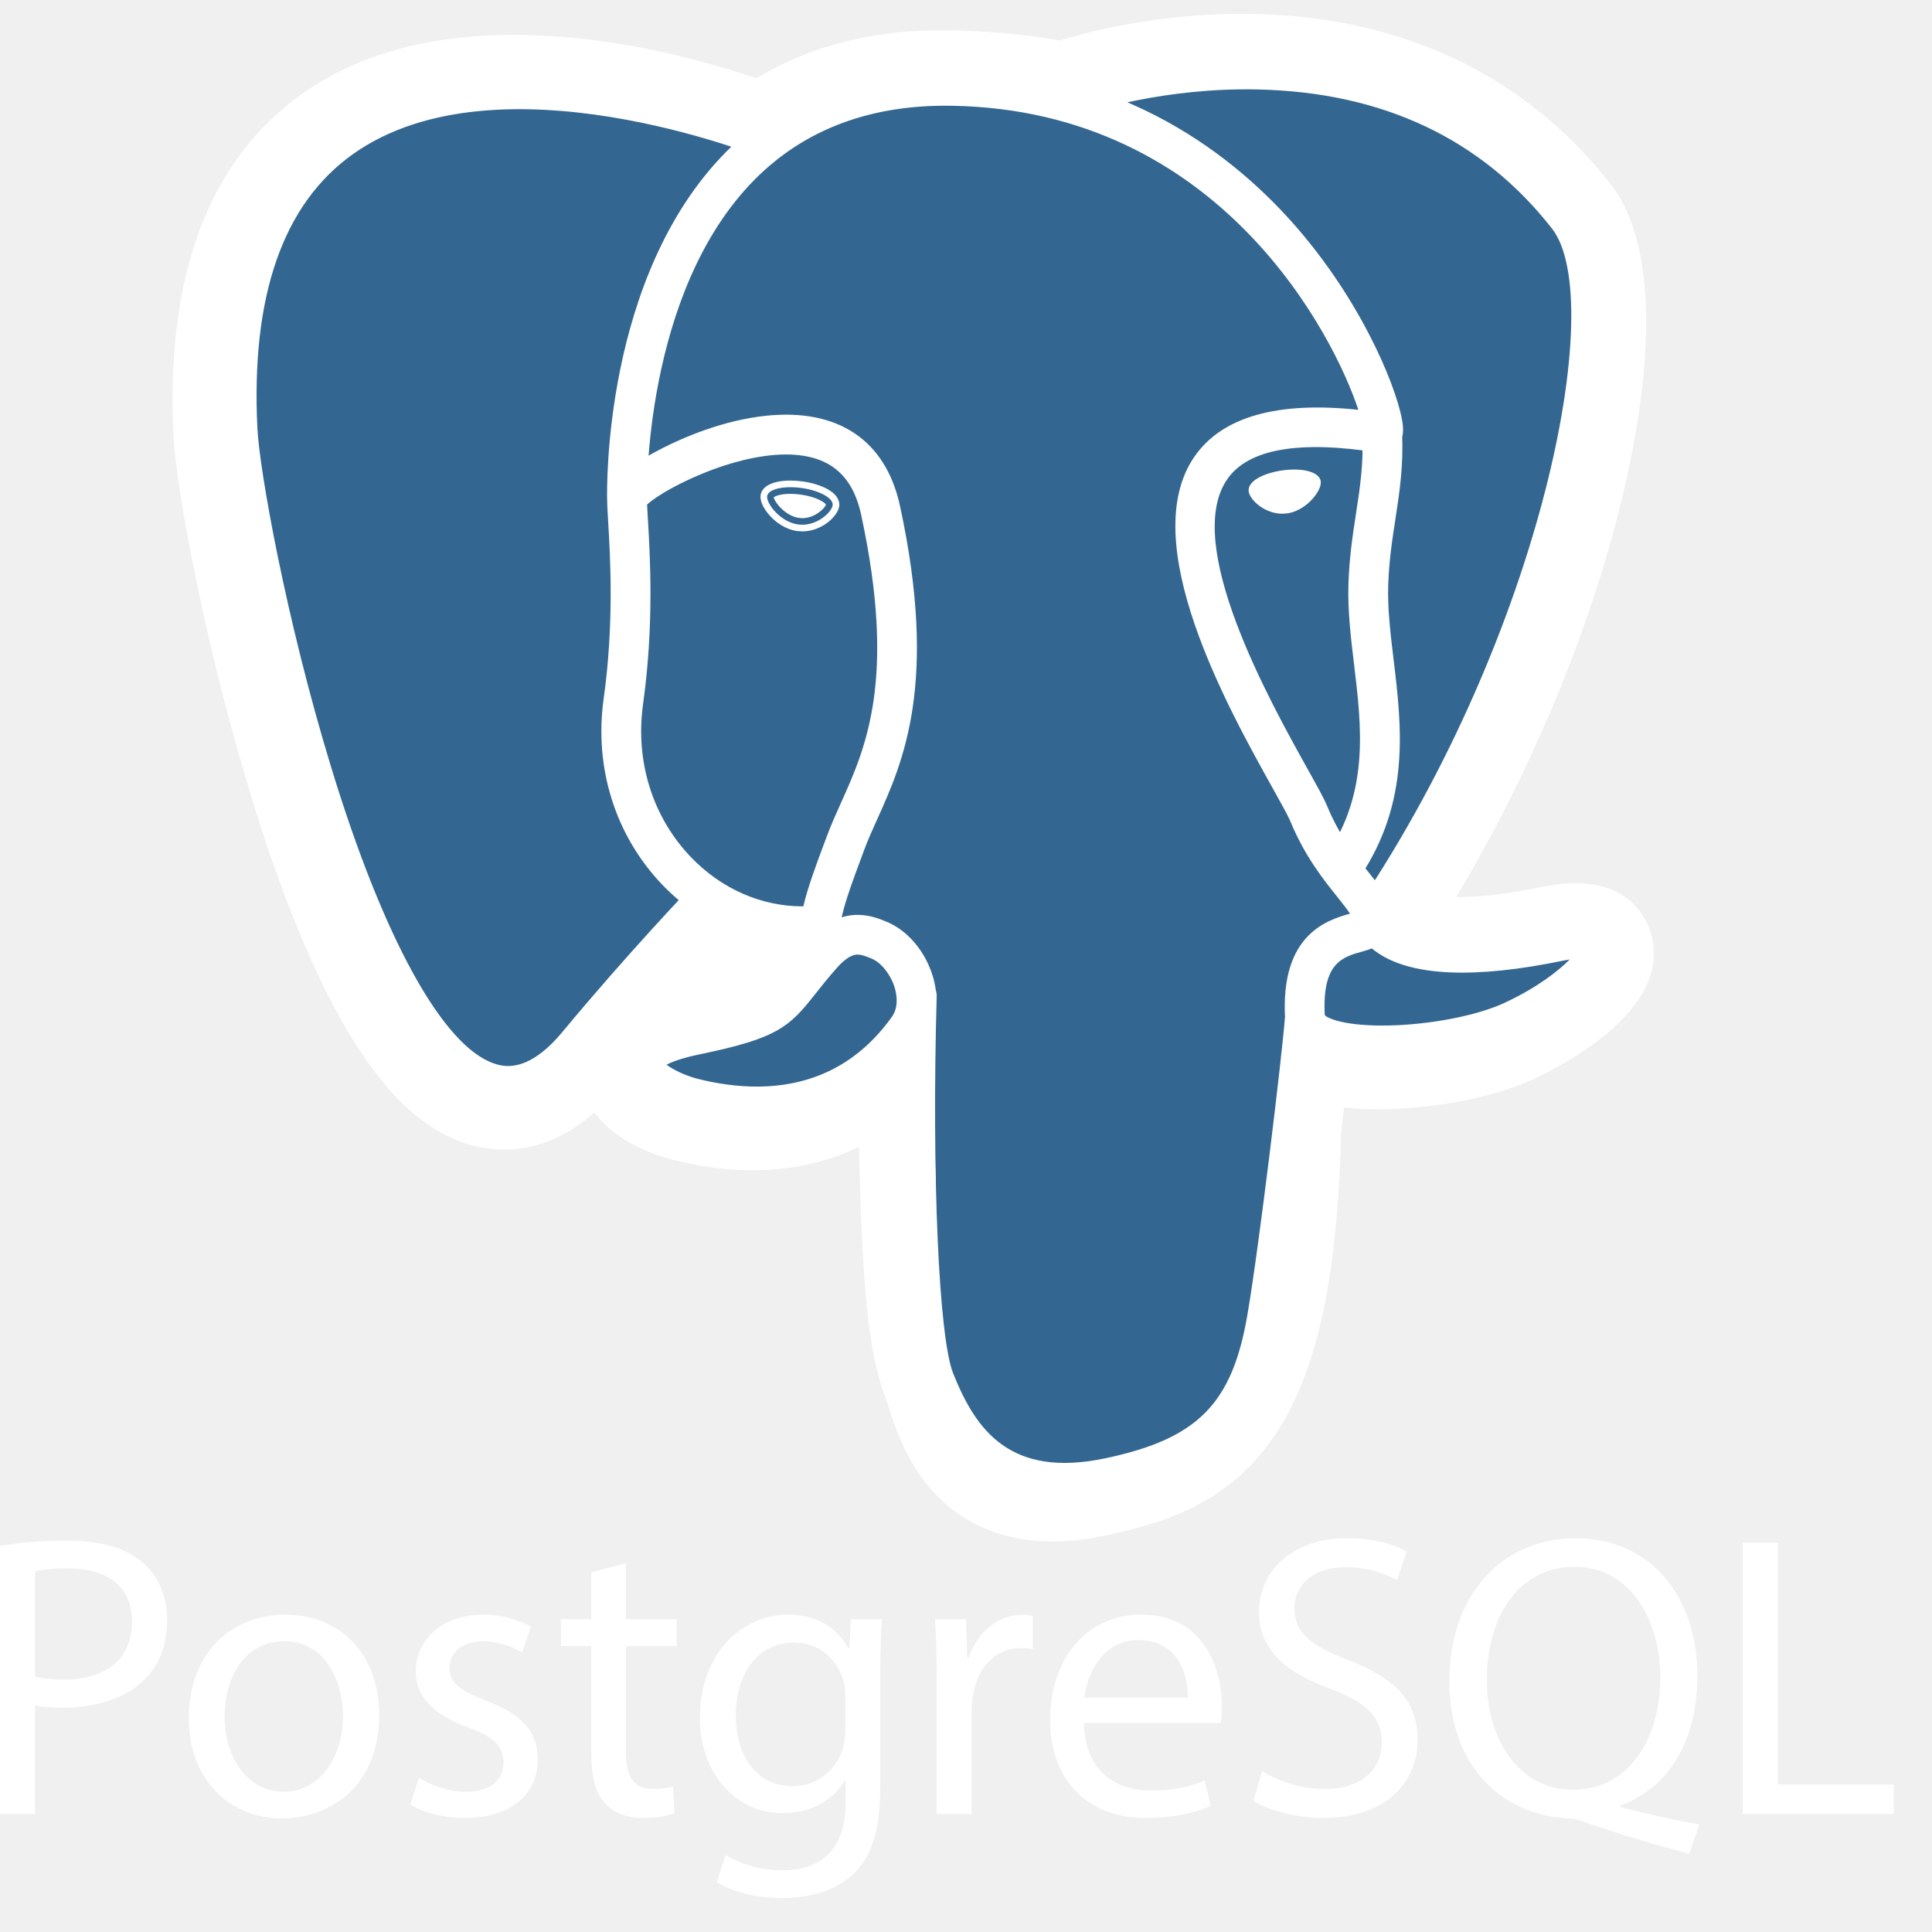
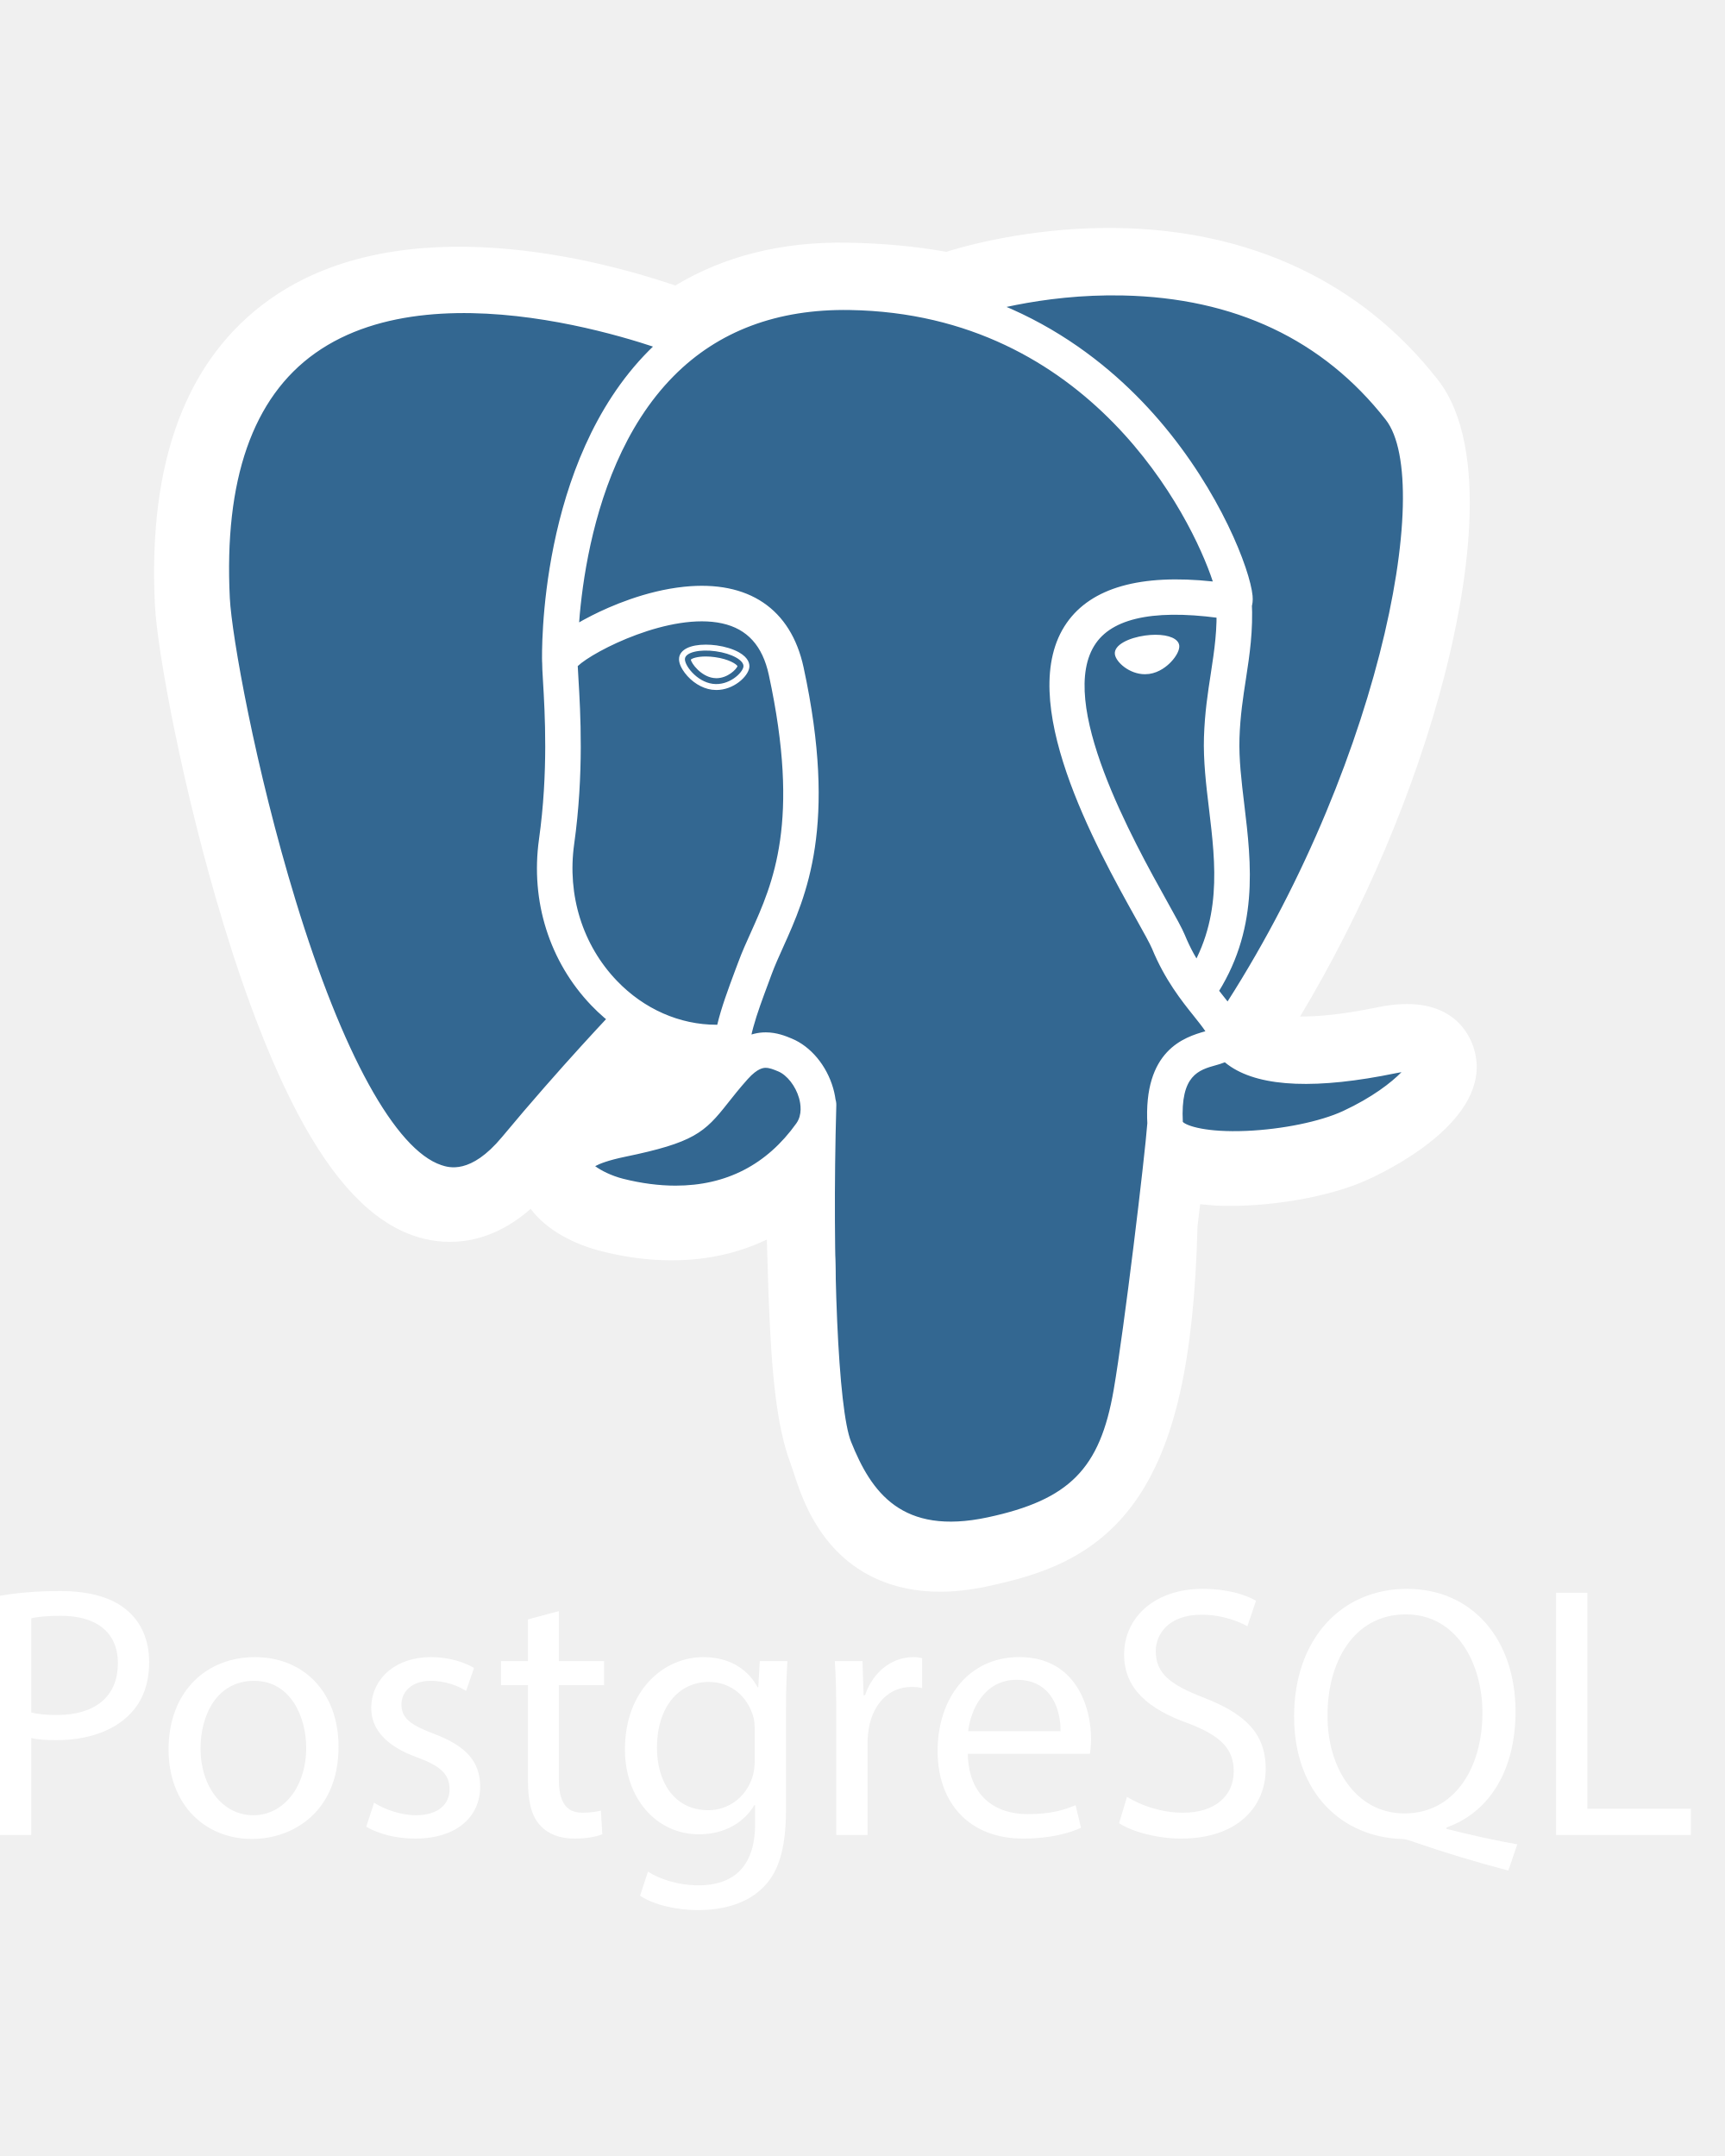
- <svg xmlns="http://www.w3.org/2000/svg" width="50" height="50" viewBox="0 0 39 39" fill="none">
+ <svg xmlns="http://www.w3.org/2000/svg" width="40" height="50" viewBox="0 0 39 39" fill="none">
  <path d="M25.871 22.773C26.069 21.129 26.01 20.888 27.234 21.154L27.545 21.181C28.487 21.224 29.719 21.03 30.443 20.694C32.001 19.971 32.925 18.763 31.388 19.081C27.884 19.803 27.643 18.617 27.643 18.617C31.344 13.126 32.891 6.156 31.556 4.45C27.914 -0.204 21.609 1.997 21.504 2.054L21.47 2.061C20.777 1.917 20.003 1.831 19.132 1.817C17.546 1.791 16.343 2.233 15.43 2.925C15.43 2.925 4.183 -1.708 4.707 8.752C4.818 10.977 7.896 25.59 11.568 21.176C12.91 19.562 14.207 18.198 14.207 18.198C14.851 18.626 15.621 18.844 16.43 18.765L16.493 18.712C16.473 18.913 16.482 19.108 16.518 19.34C15.572 20.398 15.85 20.583 13.959 20.972C12.046 21.366 13.17 22.068 13.903 22.252C14.793 22.475 16.851 22.79 18.242 20.843L18.187 21.065C18.558 21.362 18.533 23.198 18.585 24.511C18.638 25.823 18.726 27.047 18.993 27.77C19.261 28.491 19.576 30.351 22.062 29.819C24.139 29.373 25.727 28.733 25.871 22.773Z" fill="white" />
  <path d="M21.253 31.116C20.153 31.116 19.438 30.691 19.003 30.28C18.346 29.661 18.086 28.863 17.931 28.387L17.863 28.188C17.55 27.342 17.444 26.125 17.382 24.558C17.372 24.323 17.365 24.081 17.358 23.823C17.353 23.636 17.346 23.4 17.337 23.153C16.946 23.34 16.528 23.472 16.088 23.548C15.313 23.68 14.48 23.637 13.611 23.42C12.998 23.267 12.361 22.949 11.998 22.459C10.941 23.385 9.932 23.259 9.382 23.076C8.412 22.753 7.544 21.844 6.728 20.298C6.148 19.197 5.585 17.762 5.058 16.034C4.139 13.023 3.555 9.853 3.503 8.812C3.34 5.554 4.217 3.224 6.109 1.887C9.095 -0.222 13.619 1.018 15.268 1.581C16.376 0.913 17.679 0.588 19.152 0.612C19.944 0.625 20.697 0.694 21.396 0.819C22.126 0.589 23.568 0.26 25.218 0.28C28.259 0.317 30.779 1.502 32.504 3.707C33.736 5.281 33.127 8.585 32.654 10.415C31.99 12.989 30.824 15.727 29.393 18.11C29.782 18.113 30.345 18.066 31.145 17.901C32.725 17.574 33.186 18.421 33.312 18.8C33.814 20.321 31.631 21.47 30.95 21.786C30.078 22.192 28.655 22.438 27.49 22.385L27.439 22.381L27.134 22.354L27.103 22.609L27.074 22.859C26.996 25.879 26.564 27.792 25.677 29.056C24.746 30.38 23.453 30.752 22.314 30.996C21.926 31.079 21.573 31.116 21.253 31.116ZM18.939 20.124C19.649 20.692 19.711 21.76 19.767 23.757C19.773 24.006 19.78 24.242 19.789 24.462C19.816 25.129 19.878 26.691 20.123 27.351C20.157 27.444 20.189 27.539 20.221 27.639C20.494 28.474 20.63 28.892 21.809 28.64C22.799 28.428 23.307 28.238 23.705 27.671C24.284 26.847 24.608 25.189 24.667 22.744L25.871 22.773L24.675 22.63L24.71 22.331C24.825 21.348 24.907 20.636 25.565 20.166C26.093 19.789 26.694 19.826 27.173 19.912C26.647 19.515 26.501 19.048 26.462 18.857L26.362 18.362L26.644 17.943C28.269 15.532 29.609 12.569 30.321 9.813C31.052 6.981 30.829 5.477 30.607 5.192C27.655 1.42 22.535 2.978 22.001 3.155L21.91 3.203L21.457 3.288L21.225 3.24C20.585 3.107 19.874 3.034 19.112 3.021C17.915 3.001 16.949 3.284 16.157 3.885L15.608 4.302L14.97 4.039C13.608 3.482 9.607 2.362 7.496 3.857C6.324 4.688 5.79 6.314 5.909 8.692C5.948 9.477 6.482 12.448 7.361 15.331C8.577 19.314 9.682 20.637 10.143 20.791C10.224 20.818 10.433 20.656 10.641 20.406C11.992 18.78 13.278 17.425 13.332 17.368L14.029 16.634L14.872 17.194C15.212 17.42 15.587 17.548 15.972 17.572L17.982 15.858L17.691 18.83C17.684 18.897 17.681 18.987 17.707 19.156L17.795 19.719L17.416 20.144L17.372 20.193L18.476 20.703L18.939 20.124Z" fill="white" />
  <path d="M31.503 19.041C27.998 19.764 27.758 18.577 27.758 18.577C31.458 13.086 33.005 6.116 31.67 4.41C28.028 -0.244 21.723 1.957 21.618 2.014L21.584 2.02C20.892 1.877 20.117 1.791 19.246 1.777C17.66 1.751 16.457 2.193 15.544 2.885C15.544 2.885 4.297 -1.748 4.82 8.712C4.932 10.938 8.01 25.55 11.682 21.137C13.023 19.523 14.32 18.158 14.32 18.158C14.964 18.586 15.735 18.804 16.543 18.726L16.606 18.673C16.587 18.873 16.596 19.069 16.631 19.301C15.686 20.358 15.963 20.544 14.072 20.933C12.159 21.327 13.283 22.029 14.017 22.212C14.907 22.435 16.965 22.75 18.356 20.803L18.3 21.025C18.671 21.322 18.931 22.956 18.887 24.438C18.843 25.919 18.814 26.936 19.107 27.73C19.399 28.524 19.69 30.312 22.175 29.779C24.252 29.334 25.328 28.18 25.478 26.257C25.585 24.889 25.825 25.091 25.84 23.868L26.033 23.289C26.256 21.434 26.069 20.836 27.348 21.115L27.659 21.142C28.601 21.185 29.834 20.99 30.557 20.654C32.115 19.931 33.039 18.724 31.503 19.041Z" fill="#336791" />
  <path d="M21.492 30.334C19.42 30.334 18.764 28.693 18.495 28.022C18.102 27.039 18.017 23.223 18.105 20.093C18.111 19.871 18.294 19.696 18.517 19.703C18.739 19.709 18.914 19.894 18.908 20.115C18.807 23.725 18.95 26.996 19.241 27.724C19.695 28.859 20.384 29.851 22.331 29.434C24.179 29.038 24.871 28.337 25.179 26.55C25.416 25.179 25.884 21.277 25.941 20.507C25.958 20.286 26.15 20.119 26.372 20.136C26.593 20.153 26.759 20.346 26.742 20.567C26.682 21.368 26.217 25.262 25.971 26.687C25.607 28.798 24.666 29.755 22.499 30.22C22.131 30.298 21.796 30.334 21.492 30.334V30.334ZM10.258 22.32C10.06 22.32 9.88 22.284 9.725 22.232C8.379 21.783 7.097 19.591 5.915 15.716C5.015 12.767 4.444 9.689 4.394 8.689C4.246 5.723 5.01 3.624 6.665 2.452C9.938 0.132 15.446 2.341 15.679 2.436C15.884 2.52 15.982 2.755 15.899 2.96C15.815 3.165 15.58 3.264 15.375 3.18V3.18C15.322 3.158 10.041 1.043 7.128 3.109C5.713 4.112 5.063 5.976 5.196 8.649C5.238 9.491 5.771 12.496 6.683 15.482C7.738 18.941 8.94 21.124 9.979 21.47C10.142 21.524 10.638 21.69 11.348 20.837C12.683 19.23 13.91 17.949 13.922 17.936C14.075 17.775 14.33 17.77 14.49 17.924C14.65 18.077 14.655 18.331 14.502 18.491C14.49 18.504 13.282 19.767 11.966 21.35C11.342 22.099 10.744 22.32 10.258 22.32V22.32ZM27.733 18.935C27.655 18.935 27.577 18.913 27.509 18.867C27.324 18.743 27.276 18.493 27.4 18.309C31.141 12.758 32.454 6.051 31.329 4.614C29.913 2.805 27.914 1.86 25.388 1.806C23.517 1.765 22.03 2.243 21.787 2.327L21.726 2.351C21.482 2.428 21.294 2.294 21.224 2.138C21.14 1.952 21.209 1.733 21.382 1.628L21.49 1.584L21.485 1.585L21.491 1.583C21.904 1.432 23.413 0.979 25.284 1.001C28.079 1.03 30.389 2.109 31.962 4.119C32.706 5.07 32.708 7.261 31.967 10.131C31.211 13.057 29.789 16.201 28.066 18.758C27.988 18.874 27.862 18.935 27.733 18.935V18.935ZM27.924 21.505C27.285 21.505 26.712 21.415 26.369 21.21C26.017 20.999 25.95 20.712 25.941 20.559C25.845 18.871 26.777 18.577 27.252 18.443C27.186 18.343 27.091 18.225 26.994 18.103C26.717 17.757 26.337 17.283 26.045 16.573C25.999 16.463 25.856 16.205 25.689 15.907C24.788 14.291 22.914 10.93 24.118 9.208C24.676 8.412 25.785 8.098 27.42 8.273C26.939 6.808 24.648 2.224 19.214 2.135C17.579 2.107 16.239 2.61 15.232 3.627C12.976 5.905 13.058 10.026 13.059 10.067C13.065 10.289 12.89 10.473 12.668 10.479C12.446 10.486 12.262 10.31 12.256 10.088C12.251 9.905 12.167 5.58 14.661 3.062C15.828 1.883 17.364 1.301 19.227 1.331C22.705 1.389 24.942 3.156 26.208 4.629C27.587 6.234 28.263 8.005 28.319 8.595C28.36 9.035 28.045 9.123 27.981 9.136L27.836 9.139C26.232 8.882 25.202 9.06 24.777 9.669C23.861 10.978 25.634 14.157 26.391 15.515C26.584 15.862 26.724 16.112 26.788 16.267C27.036 16.87 27.361 17.275 27.621 17.601C27.85 17.887 28.049 18.135 28.12 18.427C28.153 18.485 28.621 19.177 31.398 18.604C32.094 18.46 32.511 18.583 32.639 18.969C32.889 19.728 31.482 20.613 30.702 20.975C30.003 21.3 28.888 21.505 27.924 21.505V21.505ZM26.742 20.493C26.83 20.582 27.27 20.735 28.183 20.696C28.994 20.661 29.85 20.485 30.364 20.247C31.021 19.942 31.459 19.601 31.686 19.368L31.56 19.391C29.785 19.758 28.529 19.709 27.828 19.246C27.778 19.213 27.733 19.179 27.692 19.145C27.616 19.175 27.546 19.195 27.496 19.209C27.098 19.32 26.687 19.435 26.742 20.493V20.493ZM15.274 22.737C14.833 22.737 14.369 22.677 13.895 22.558C13.404 22.435 12.576 22.065 12.589 21.458C12.603 20.777 13.594 20.572 13.967 20.495C15.315 20.218 15.402 20.107 15.824 19.572C15.947 19.416 16.099 19.222 16.308 18.989C16.617 18.643 16.955 18.468 17.312 18.468C17.561 18.468 17.766 18.552 17.9 18.608C18.33 18.786 18.689 19.217 18.837 19.732C18.97 20.197 18.906 20.645 18.658 20.992C17.843 22.134 16.673 22.737 15.274 22.737V22.737ZM13.456 21.493C13.578 21.586 13.82 21.711 14.09 21.779C14.5 21.882 14.899 21.934 15.274 21.934C16.419 21.934 17.337 21.46 18.004 20.526C18.143 20.331 18.102 20.084 18.065 19.953C17.987 19.681 17.793 19.433 17.593 19.35C17.485 19.305 17.395 19.27 17.312 19.27C17.268 19.27 17.134 19.27 16.906 19.524C16.714 19.739 16.577 19.914 16.454 20.069C15.93 20.735 15.69 20.96 14.129 21.282C13.748 21.361 13.553 21.44 13.456 21.493ZM16.544 19.64C16.349 19.64 16.178 19.498 16.148 19.3C16.137 19.233 16.131 19.166 16.128 19.099C15.105 19.079 14.118 18.64 13.369 17.859C12.422 16.87 11.99 15.501 12.186 14.102C12.399 12.582 12.319 11.241 12.276 10.52C12.264 10.32 12.256 10.175 12.257 10.075C12.257 9.948 12.26 9.611 13.386 9.04C13.787 8.837 14.59 8.483 15.468 8.392C16.922 8.242 17.881 8.889 18.168 10.215C18.942 13.797 18.229 15.381 17.708 16.537C17.611 16.752 17.519 16.956 17.446 17.153L17.382 17.327C17.107 18.064 16.869 18.702 16.942 19.178C16.975 19.397 16.825 19.602 16.606 19.636L16.544 19.64V19.64ZM13.062 10.186L13.078 10.473C13.123 11.221 13.205 12.614 12.981 14.213C12.82 15.367 13.172 16.494 13.948 17.303C14.562 17.943 15.369 18.296 16.199 18.296H16.216C16.309 17.905 16.463 17.492 16.629 17.046L16.694 16.874C16.776 16.651 16.873 16.436 16.976 16.208C17.477 15.094 18.101 13.708 17.382 10.385C17.24 9.727 16.895 9.346 16.328 9.221C15.162 8.963 13.427 9.839 13.062 10.186V10.186ZM15.486 10.016C15.466 10.158 15.746 10.537 16.111 10.587C16.476 10.638 16.788 10.342 16.808 10.2C16.828 10.058 16.547 9.902 16.182 9.851C15.818 9.8 15.505 9.874 15.486 10.016V10.016ZM16.195 10.727L16.093 10.72C15.866 10.689 15.637 10.546 15.481 10.338C15.426 10.265 15.336 10.123 15.354 9.997C15.379 9.812 15.605 9.701 15.957 9.701C16.037 9.701 16.119 9.707 16.201 9.718C16.394 9.745 16.573 9.801 16.705 9.874C16.934 10.003 16.951 10.145 16.941 10.219C16.912 10.423 16.587 10.727 16.195 10.727V10.727ZM15.619 10.04C15.631 10.127 15.847 10.416 16.13 10.455L16.195 10.46C16.456 10.46 16.651 10.255 16.674 10.187C16.649 10.142 16.482 10.028 16.164 9.984C16.093 9.974 16.024 9.969 15.957 9.969C15.754 9.969 15.644 10.014 15.619 10.04V10.04ZM26.594 9.726C26.614 9.868 26.334 10.247 25.969 10.298C25.604 10.349 25.292 10.053 25.272 9.91C25.253 9.769 25.532 9.612 25.898 9.561C26.262 9.51 26.574 9.585 26.594 9.726ZM25.885 10.37C25.534 10.37 25.231 10.097 25.206 9.92C25.177 9.707 25.527 9.545 25.889 9.495C25.968 9.484 26.047 9.478 26.122 9.478C26.434 9.478 26.64 9.57 26.661 9.717C26.674 9.813 26.601 9.96 26.475 10.092C26.392 10.18 26.217 10.331 25.979 10.364L25.885 10.37ZM26.122 9.612C26.052 9.612 25.98 9.617 25.907 9.627C25.544 9.678 25.328 9.824 25.338 9.902C25.35 9.987 25.582 10.237 25.885 10.237L25.959 10.231C26.157 10.204 26.306 10.075 26.377 10C26.488 9.883 26.533 9.773 26.527 9.735C26.521 9.686 26.387 9.612 26.122 9.612V9.612ZM27.12 17.879C27.044 17.879 26.966 17.857 26.897 17.811C26.713 17.687 26.663 17.438 26.787 17.254C27.642 15.976 27.485 14.674 27.334 13.414C27.269 12.877 27.203 12.323 27.22 11.79C27.238 11.242 27.307 10.79 27.375 10.353C27.454 9.835 27.53 9.345 27.498 8.764C27.486 8.543 27.656 8.354 27.878 8.342C28.1 8.33 28.288 8.5 28.301 8.721C28.336 9.385 28.251 9.939 28.169 10.475C28.105 10.888 28.039 11.316 28.023 11.815C28.008 12.287 28.068 12.788 28.132 13.318C28.293 14.658 28.475 16.176 27.454 17.7C27.377 17.816 27.25 17.879 27.12 17.879Z" fill="white" />
  <path d="M0 31.206C0.342 31.149 0.788 31.1 1.357 31.1C2.056 31.1 2.568 31.262 2.893 31.555C3.193 31.815 3.372 32.213 3.372 32.701C3.372 33.196 3.226 33.586 2.949 33.871C2.576 34.269 1.966 34.472 1.276 34.472C1.064 34.472 0.869 34.464 0.707 34.423V36.617H0V31.206ZM0.707 33.846C0.862 33.887 1.057 33.903 1.292 33.903C2.145 33.903 2.665 33.489 2.665 32.733C2.665 32.01 2.153 31.66 1.373 31.66C1.065 31.66 0.829 31.685 0.707 31.717V33.846ZM7.654 34.618C7.654 36.072 6.646 36.706 5.696 36.706C4.631 36.706 3.811 35.926 3.811 34.683C3.811 33.367 4.672 32.595 5.761 32.595C6.89 32.594 7.654 33.416 7.654 34.618ZM4.534 34.659C4.534 35.52 5.03 36.17 5.728 36.17C6.411 36.17 6.923 35.528 6.923 34.642C6.923 33.976 6.59 33.131 5.744 33.131C4.899 33.131 4.534 33.911 4.534 34.659ZM8.458 35.886C8.669 36.024 9.043 36.17 9.401 36.17C9.921 36.17 10.164 35.91 10.164 35.585C10.164 35.244 9.962 35.057 9.433 34.862C8.726 34.61 8.393 34.22 8.393 33.749C8.393 33.115 8.905 32.595 9.75 32.595C10.148 32.595 10.498 32.709 10.717 32.839L10.538 33.359C10.384 33.261 10.1 33.131 9.734 33.131C9.312 33.131 9.076 33.375 9.076 33.667C9.076 33.992 9.312 34.139 9.824 34.334C10.506 34.594 10.856 34.935 10.856 35.52C10.856 36.211 10.319 36.698 9.385 36.698C8.954 36.698 8.556 36.592 8.28 36.43L8.458 35.886ZM12.635 31.555V32.684H13.658V33.228H12.635V35.349C12.635 35.836 12.773 36.113 13.171 36.113C13.358 36.113 13.496 36.088 13.585 36.064L13.618 36.6C13.48 36.657 13.26 36.698 12.984 36.698C12.651 36.698 12.383 36.592 12.212 36.397C12.009 36.186 11.936 35.836 11.936 35.373V33.228H11.327V32.684H11.936V31.741L12.635 31.555ZM17.802 32.684C17.786 32.969 17.77 33.285 17.77 33.765V36.048C17.77 36.95 17.591 37.502 17.209 37.844C16.827 38.201 16.275 38.315 15.779 38.315C15.308 38.315 14.788 38.201 14.471 37.99L14.649 37.446C14.909 37.608 15.316 37.755 15.803 37.755C16.534 37.755 17.071 37.373 17.071 36.381V35.943H17.054C16.835 36.308 16.413 36.601 15.803 36.601C14.828 36.601 14.129 35.772 14.129 34.683C14.129 33.35 14.999 32.595 15.901 32.595C16.583 32.595 16.957 32.952 17.128 33.277H17.144L17.177 32.684H17.802ZM17.063 34.236C17.063 34.114 17.055 34.009 17.022 33.911C16.892 33.497 16.543 33.156 16.023 33.156C15.34 33.156 14.853 33.732 14.853 34.642C14.853 35.414 15.243 36.056 16.015 36.056C16.453 36.056 16.852 35.78 17.006 35.325C17.047 35.203 17.063 35.065 17.063 34.943V34.236H17.063ZM18.907 33.911C18.907 33.448 18.899 33.05 18.874 32.684H19.5L19.524 33.456H19.557C19.736 32.928 20.166 32.595 20.646 32.595C20.727 32.595 20.783 32.603 20.848 32.619V33.294C20.776 33.277 20.702 33.269 20.605 33.269C20.101 33.269 19.743 33.651 19.646 34.187C19.63 34.285 19.614 34.399 19.614 34.52V36.617H18.907V33.911ZM21.881 34.781C21.897 35.747 22.514 36.145 23.229 36.145C23.742 36.145 24.05 36.056 24.318 35.942L24.44 36.454C24.188 36.568 23.758 36.698 23.132 36.698C21.921 36.698 21.198 35.902 21.198 34.715C21.198 33.529 21.897 32.594 23.043 32.594C24.326 32.594 24.668 33.724 24.668 34.447C24.668 34.593 24.651 34.707 24.643 34.78H21.881V34.781ZM23.977 34.269C23.985 33.814 23.79 33.107 22.986 33.107C22.263 33.107 21.946 33.773 21.889 34.269H23.977Z" fill="white" />
  <path d="M25.48 35.755C25.797 35.95 26.26 36.113 26.747 36.113C27.471 36.113 27.893 35.731 27.893 35.178C27.893 34.667 27.601 34.374 26.861 34.09C25.968 33.773 25.415 33.31 25.415 32.538C25.415 31.685 26.122 31.051 27.186 31.051C27.747 31.051 28.153 31.181 28.397 31.319L28.202 31.896C28.023 31.799 27.657 31.636 27.162 31.636C26.414 31.636 26.13 32.083 26.13 32.457C26.13 32.968 26.463 33.22 27.219 33.513C28.145 33.871 28.616 34.317 28.616 35.122C28.616 35.967 27.991 36.698 26.699 36.698C26.171 36.698 25.594 36.544 25.301 36.349L25.48 35.755ZM34.101 37.421C33.361 37.226 32.638 37.007 32.004 36.787C31.891 36.747 31.777 36.706 31.671 36.706C30.371 36.657 29.258 35.699 29.258 33.935C29.258 32.18 30.331 31.051 31.809 31.051C33.296 31.051 34.264 32.205 34.264 33.822C34.264 35.227 33.614 36.129 32.703 36.446V36.478C33.248 36.617 33.841 36.747 34.304 36.828L34.101 37.421ZM33.516 33.854C33.516 32.757 32.947 31.628 31.785 31.628C30.591 31.628 30.006 32.733 30.014 33.919C30.006 35.081 30.648 36.129 31.753 36.129C32.882 36.129 33.516 35.105 33.516 33.854ZM35.181 31.14H35.888V36.023H38.228V36.617H35.181V31.14Z" fill="white" />
</svg>
